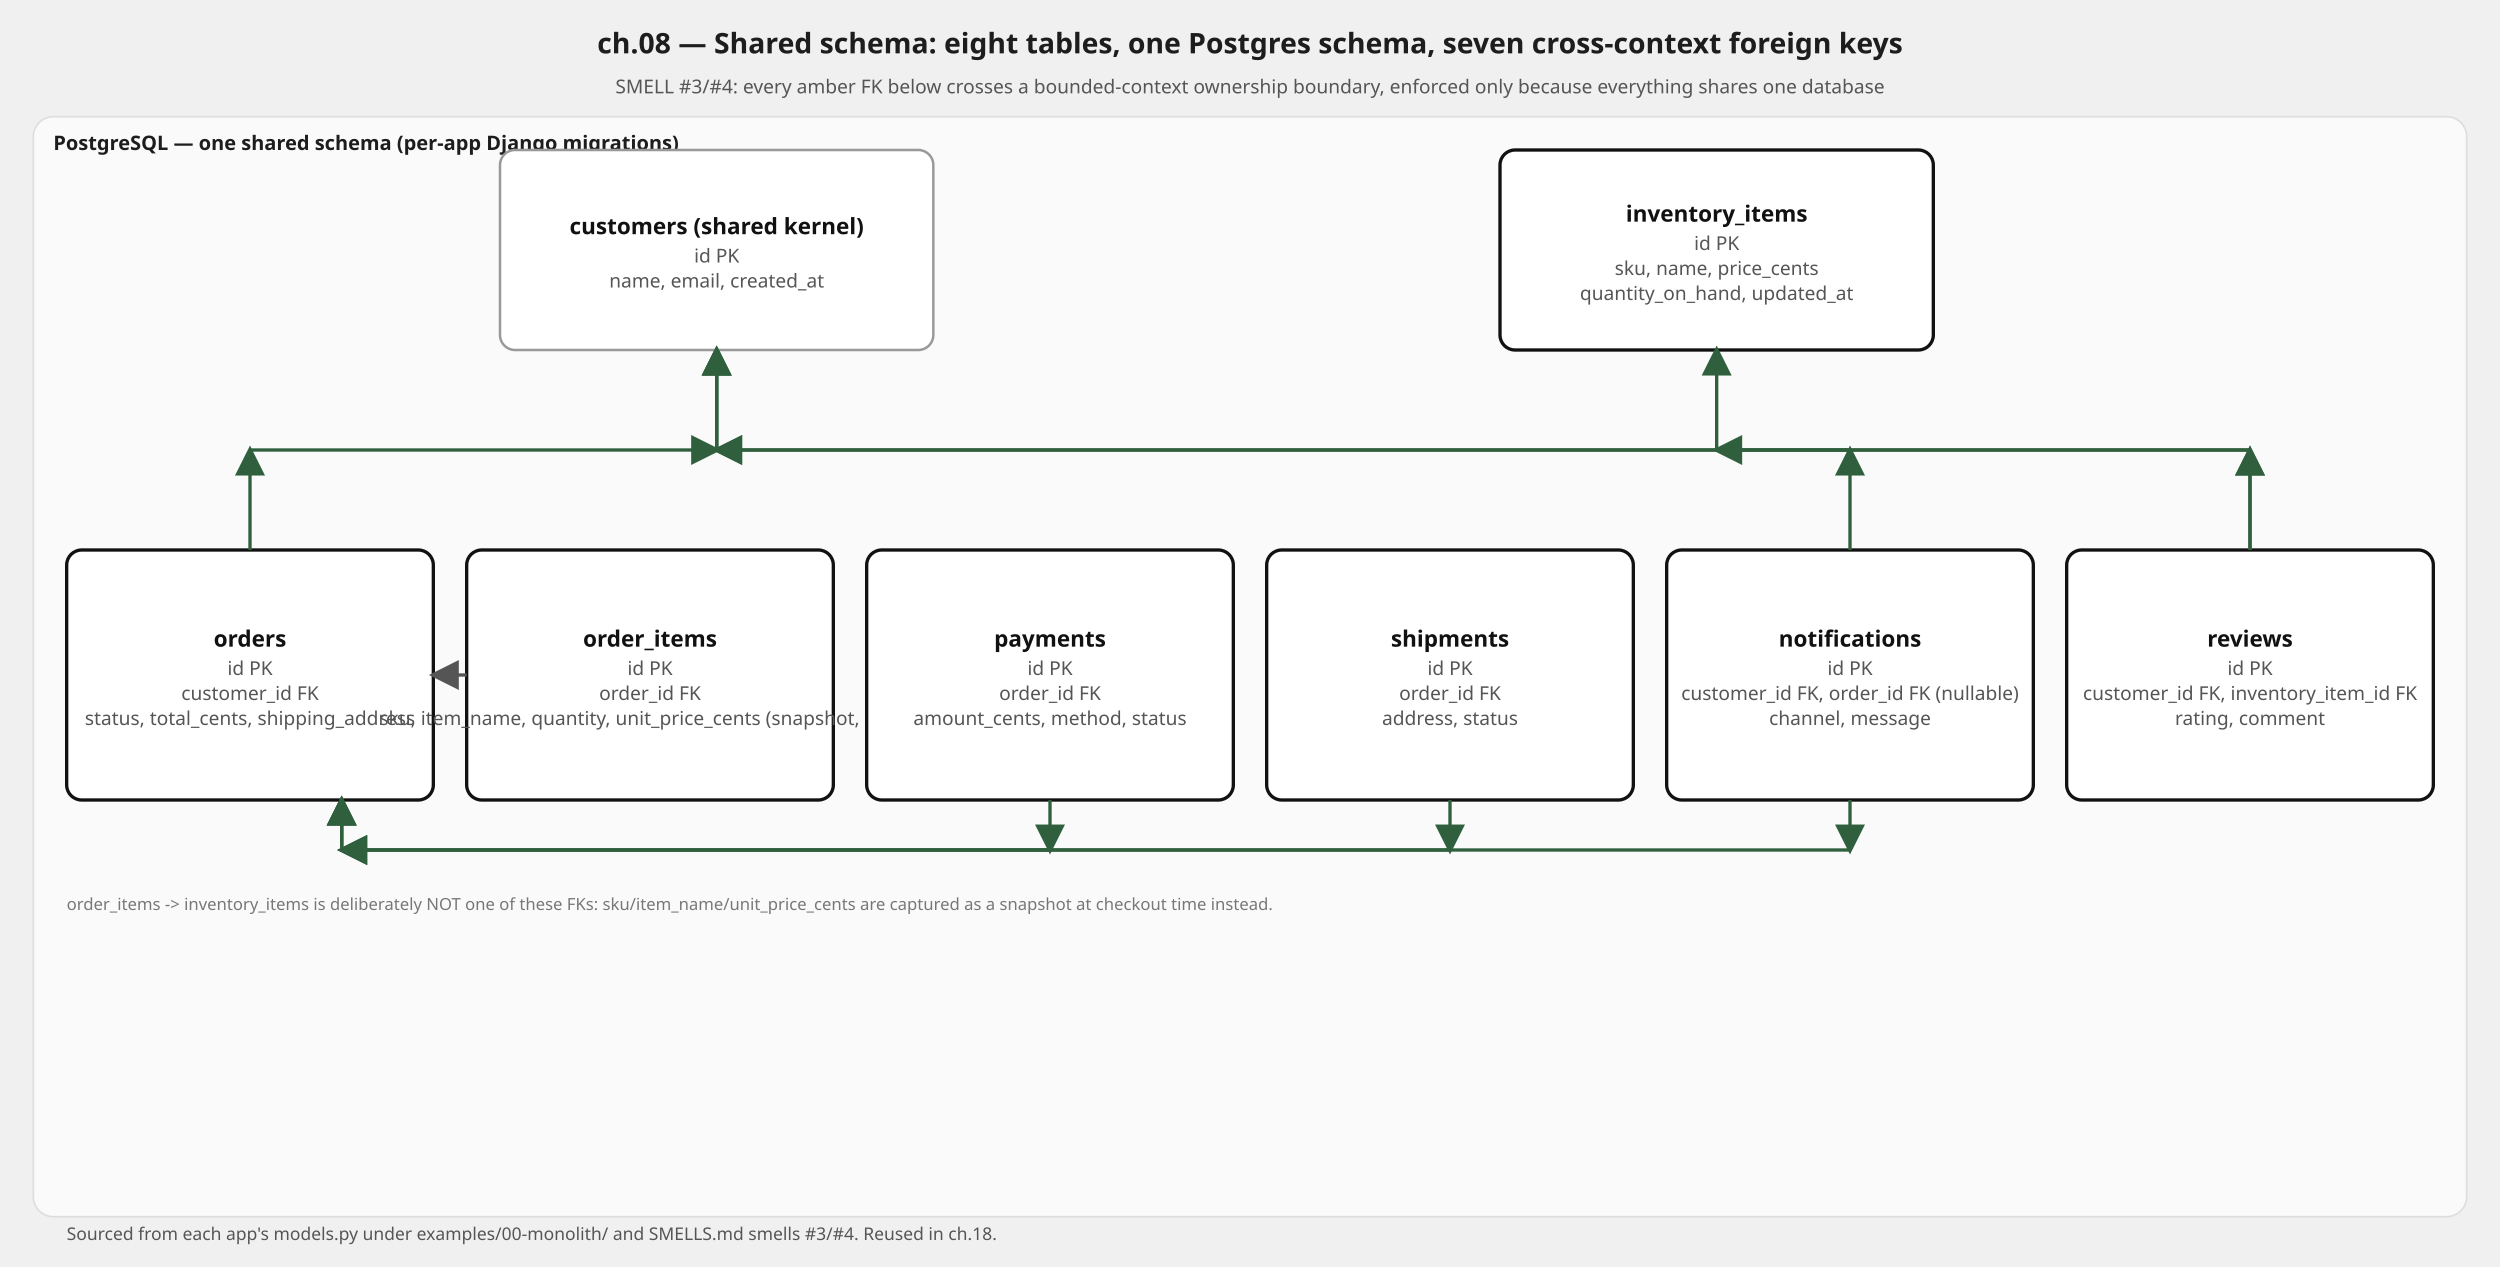
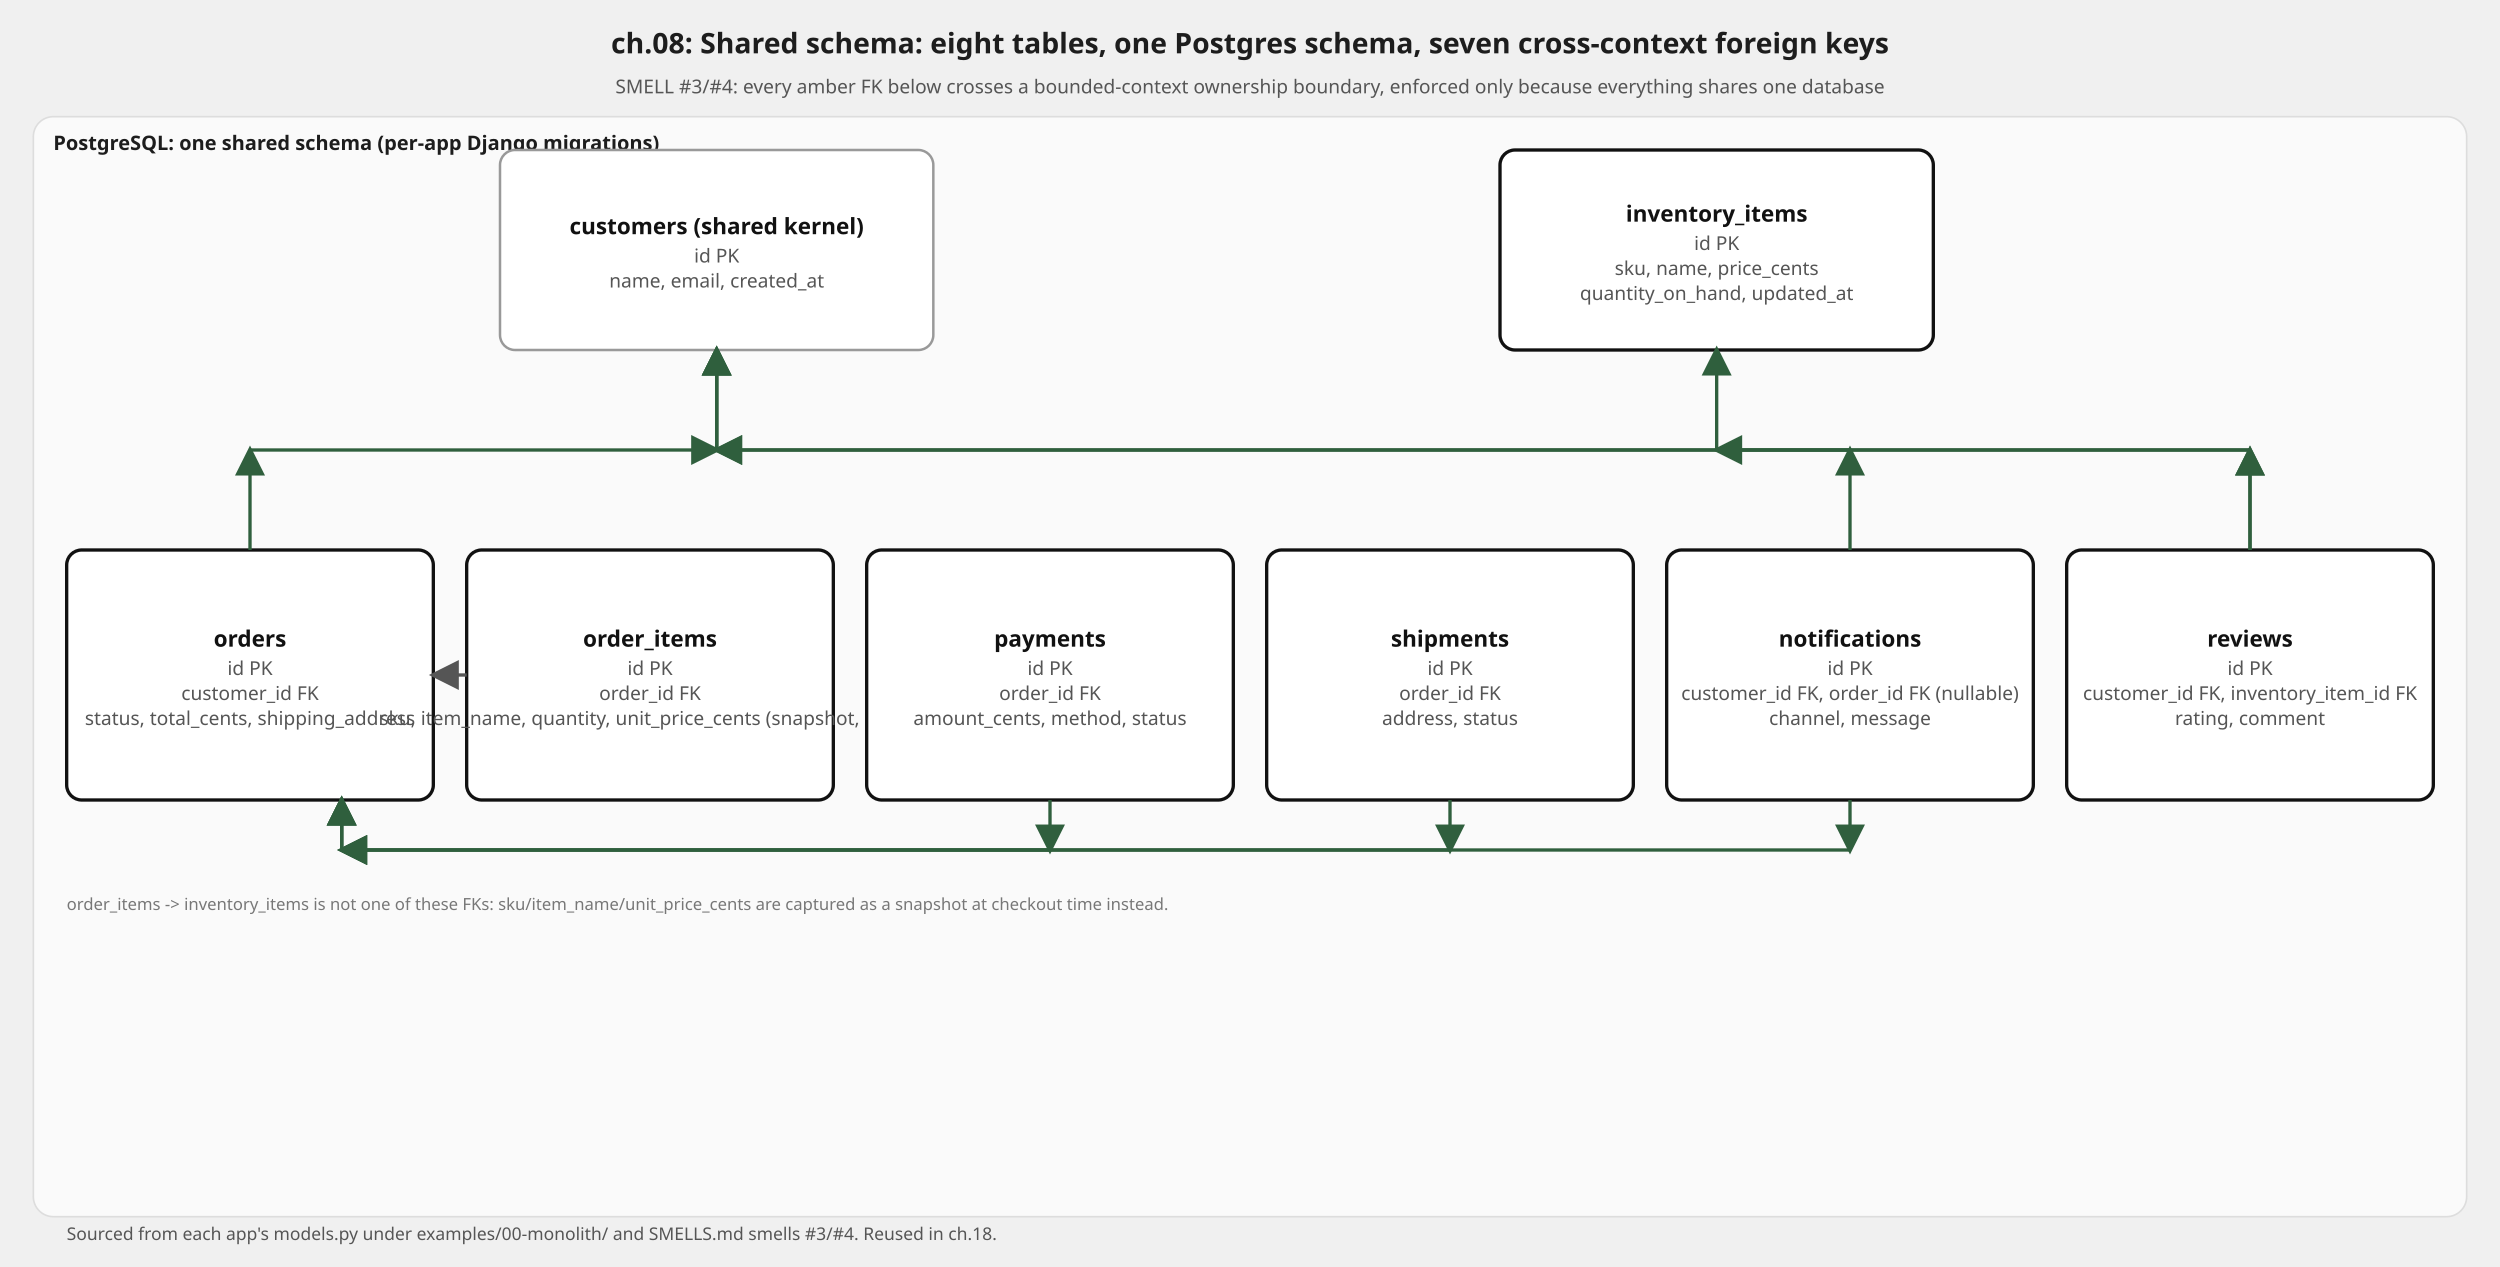
<svg xmlns="http://www.w3.org/2000/svg" viewBox="0 0 1500 760" font-family="'Red Hat Text', system-ui, sans-serif" role="img">
  <defs>
    <marker id="a" viewBox="0 0 10 10" refX="8.5" refY="5" markerWidth="9" markerHeight="9" orient="auto-start-reverse">
      <path d="M0,0 L10,5 L0,10 z" fill="#555" />
    </marker>
    <marker id="am" viewBox="0 0 10 10" refX="8.5" refY="5" markerWidth="9" markerHeight="9" orient="auto-start-reverse">
      <path d="M0,0 L10,5 L0,10 z" fill="#2f5f3d" />
    </marker>
  </defs>
  <rect x="20" y="70" width="1460" height="660" rx="12" fill="#fafafa" stroke="#ddd" />
-   <text x="32" y="90" font-size="12" font-weight="700" fill="#1d1d1d">PostgreSQL — one shared schema (per-app Django migrations)</text>
+   <text x="32" y="90" font-size="12" font-weight="700" fill="#1d1d1d">PostgreSQL: one shared schema (per-app Django migrations)</text>
  <rect x="300" y="90" width="260" height="120" rx="9" fill="#ffffff" stroke="#999999" stroke-width="1.5" />
  <text x="430.0" y="140.5" font-size="13.5" font-weight="700" fill="#111111" text-anchor="middle">customers (shared kernel)</text>
  <text x="430.0" y="157.5" font-size="11.5" fill="#555555" text-anchor="middle">id PK</text>
  <text x="430.0" y="172.5" font-size="11.5" fill="#555555" text-anchor="middle">name, email, created_at</text>
  <rect x="900" y="90" width="260" height="120" rx="9" fill="#ffffff" stroke="#111111" stroke-width="2" />
  <text x="1030.0" y="133.0" font-size="13.5" font-weight="700" fill="#111111" text-anchor="middle">inventory_items</text>
  <text x="1030.0" y="150.0" font-size="11.5" fill="#555555" text-anchor="middle">id PK</text>
  <text x="1030.0" y="165.0" font-size="11.5" fill="#555555" text-anchor="middle">sku, name, price_cents</text>
  <text x="1030.0" y="180.0" font-size="11.5" fill="#555555" text-anchor="middle">quantity_on_hand, updated_at</text>
  <rect x="40" y="330" width="220" height="150" rx="9" fill="#ffffff" stroke="#111111" stroke-width="2" />
  <text x="150.0" y="388.0" font-size="13.5" font-weight="700" fill="#111111" text-anchor="middle">orders</text>
  <text x="150.0" y="405.0" font-size="11.5" fill="#555555" text-anchor="middle">id PK</text>
  <text x="150.0" y="420.0" font-size="11.5" fill="#555555" text-anchor="middle">customer_id FK</text>
  <text x="150.0" y="435.0" font-size="11.5" fill="#555555" text-anchor="middle">status, total_cents, shipping_address</text>
  <rect x="280" y="330" width="220" height="150" rx="9" fill="#ffffff" stroke="#111111" stroke-width="2" />
  <text x="390.0" y="388.0" font-size="13.5" font-weight="700" fill="#111111" text-anchor="middle">order_items</text>
  <text x="390.0" y="405.0" font-size="11.5" fill="#555555" text-anchor="middle">id PK</text>
  <text x="390.0" y="420.0" font-size="11.5" fill="#555555" text-anchor="middle">order_id FK</text>
  <text x="390.0" y="435.0" font-size="11.5" fill="#555555" text-anchor="middle">sku, item_name, quantity, unit_price_cents (snapshot, no FK)</text>
  <rect x="520" y="330" width="220" height="150" rx="9" fill="#ffffff" stroke="#111111" stroke-width="2" />
  <text x="630.0" y="388.0" font-size="13.5" font-weight="700" fill="#111111" text-anchor="middle">payments</text>
  <text x="630.0" y="405.0" font-size="11.5" fill="#555555" text-anchor="middle">id PK</text>
  <text x="630.0" y="420.0" font-size="11.5" fill="#555555" text-anchor="middle">order_id FK</text>
  <text x="630.0" y="435.0" font-size="11.5" fill="#555555" text-anchor="middle">amount_cents, method, status</text>
  <rect x="760" y="330" width="220" height="150" rx="9" fill="#ffffff" stroke="#111111" stroke-width="2" />
  <text x="870.0" y="388.0" font-size="13.5" font-weight="700" fill="#111111" text-anchor="middle">shipments</text>
  <text x="870.0" y="405.0" font-size="11.5" fill="#555555" text-anchor="middle">id PK</text>
  <text x="870.0" y="420.0" font-size="11.5" fill="#555555" text-anchor="middle">order_id FK</text>
  <text x="870.0" y="435.0" font-size="11.5" fill="#555555" text-anchor="middle">address, status</text>
  <rect x="1000" y="330" width="220" height="150" rx="9" fill="#ffffff" stroke="#111111" stroke-width="2" />
  <text x="1110.0" y="388.0" font-size="13.5" font-weight="700" fill="#111111" text-anchor="middle">notifications</text>
  <text x="1110.0" y="405.0" font-size="11.5" fill="#555555" text-anchor="middle">id PK</text>
  <text x="1110.0" y="420.0" font-size="11.5" fill="#555555" text-anchor="middle">customer_id FK, order_id FK (nullable)</text>
  <text x="1110.0" y="435.0" font-size="11.5" fill="#555555" text-anchor="middle">channel, message</text>
  <rect x="1240" y="330" width="220" height="150" rx="9" fill="#ffffff" stroke="#111111" stroke-width="2" />
  <text x="1350.0" y="388.0" font-size="13.5" font-weight="700" fill="#111111" text-anchor="middle">reviews</text>
  <text x="1350.0" y="405.0" font-size="11.5" fill="#555555" text-anchor="middle">id PK</text>
  <text x="1350.0" y="420.0" font-size="11.5" fill="#555555" text-anchor="middle">customer_id FK, inventory_item_id FK</text>
  <text x="1350.0" y="435.0" font-size="11.5" fill="#555555" text-anchor="middle">rating, comment</text>
  <path d="M280.0,405.0 L260.0,405.0" fill="none" stroke="#555" stroke-width="2" marker-end="url(#a)" />
  <path d="M630.0,480 L630.0,510" fill="none" stroke="#2f5f3d" stroke-width="2" marker-end="url(#am)" />
  <path d="M630.0,510 L205.0,510" fill="none" stroke="#2f5f3d" stroke-width="2" marker-end="url(#am)" />
  <path d="M205.0,510 L205.0,480" fill="none" stroke="#2f5f3d" stroke-width="2" marker-end="url(#am)" />
  <path d="M870.0,480 L870.0,510" fill="none" stroke="#2f5f3d" stroke-width="2" marker-end="url(#am)" />
  <path d="M870.0,510 L205.0,510" fill="none" stroke="#2f5f3d" stroke-width="2" marker-end="url(#am)" />
  <path d="M205.0,510 L205.0,480" fill="none" stroke="#2f5f3d" stroke-width="2" marker-end="url(#am)" />
  <path d="M1110.0,480 L1110.0,510" fill="none" stroke="#2f5f3d" stroke-width="2" marker-end="url(#am)" />
  <path d="M1110.0,510 L205.0,510" fill="none" stroke="#2f5f3d" stroke-width="2" marker-end="url(#am)" />
  <path d="M205.0,510 L205.0,480" fill="none" stroke="#2f5f3d" stroke-width="2" marker-end="url(#am)" />
  <path d="M150.0,330 L150.0,270.0" fill="none" stroke="#2f5f3d" stroke-width="2" marker-end="url(#am)" />
  <path d="M150.0,270.0 L430.0,270.0" fill="none" stroke="#2f5f3d" stroke-width="2" marker-end="url(#am)" />
  <path d="M430.0,270.0 L430.0,210" fill="none" stroke="#2f5f3d" stroke-width="2" marker-end="url(#am)" />
  <path d="M1110.0,330 L1110.0,270.0" fill="none" stroke="#2f5f3d" stroke-width="2" marker-end="url(#am)" />
  <path d="M1110.0,270.0 L430.0,270.0" fill="none" stroke="#2f5f3d" stroke-width="2" marker-end="url(#am)" />
  <path d="M430.0,270.0 L430.0,210" fill="none" stroke="#2f5f3d" stroke-width="2" marker-end="url(#am)" />
  <path d="M1350.0,330 L1350.0,270.0" fill="none" stroke="#2f5f3d" stroke-width="2" marker-end="url(#am)" />
  <path d="M1350.0,270.0 L430.0,270.0" fill="none" stroke="#2f5f3d" stroke-width="2" marker-end="url(#am)" />
  <path d="M430.0,270.0 L430.0,210" fill="none" stroke="#2f5f3d" stroke-width="2" marker-end="url(#am)" />
  <path d="M1350.0,330 L1350.0,270.0" fill="none" stroke="#2f5f3d" stroke-width="2" marker-end="url(#am)" />
  <path d="M1350.0,270.0 L1030.0,270.0" fill="none" stroke="#2f5f3d" stroke-width="2" marker-end="url(#am)" />
  <path d="M1030.0,270.0 L1030.0,210" fill="none" stroke="#2f5f3d" stroke-width="2" marker-end="url(#am)" />
-   <text x="750.0" y="32" font-size="17" fill="#1d1d1d" text-anchor="middle" font-weight="700">ch.08 — Shared schema: eight tables, one Postgres schema, seven cross-context foreign keys</text>
+   <text x="750.0" y="32" font-size="17" fill="#1d1d1d" text-anchor="middle" font-weight="700">ch.08: Shared schema: eight tables, one Postgres schema, seven cross-context foreign keys</text>
  <text x="750.0" y="56" font-size="11.5" fill="#555555" text-anchor="middle">SMELL #3/#4: every amber FK below crosses a bounded-context ownership boundary, enforced only because everything shares one database</text>
-   <text x="40" y="546" font-size="10" fill="#777777" text-anchor="start">order_items -&gt; inventory_items is deliberately NOT one of these FKs: sku/item_name/unit_price_cents are captured as a snapshot at checkout time instead.</text>
+   <text x="40" y="546" font-size="10" fill="#777777" text-anchor="start">order_items -&gt; inventory_items is not one of these FKs: sku/item_name/unit_price_cents are captured as a snapshot at checkout time instead.</text>
  <text x="40" y="744" font-size="10.5" fill="#555555" text-anchor="start">Sourced from each app's models.py under examples/00-monolith/ and SMELLS.md smells #3/#4. Reused in ch.18.</text>
</svg>
